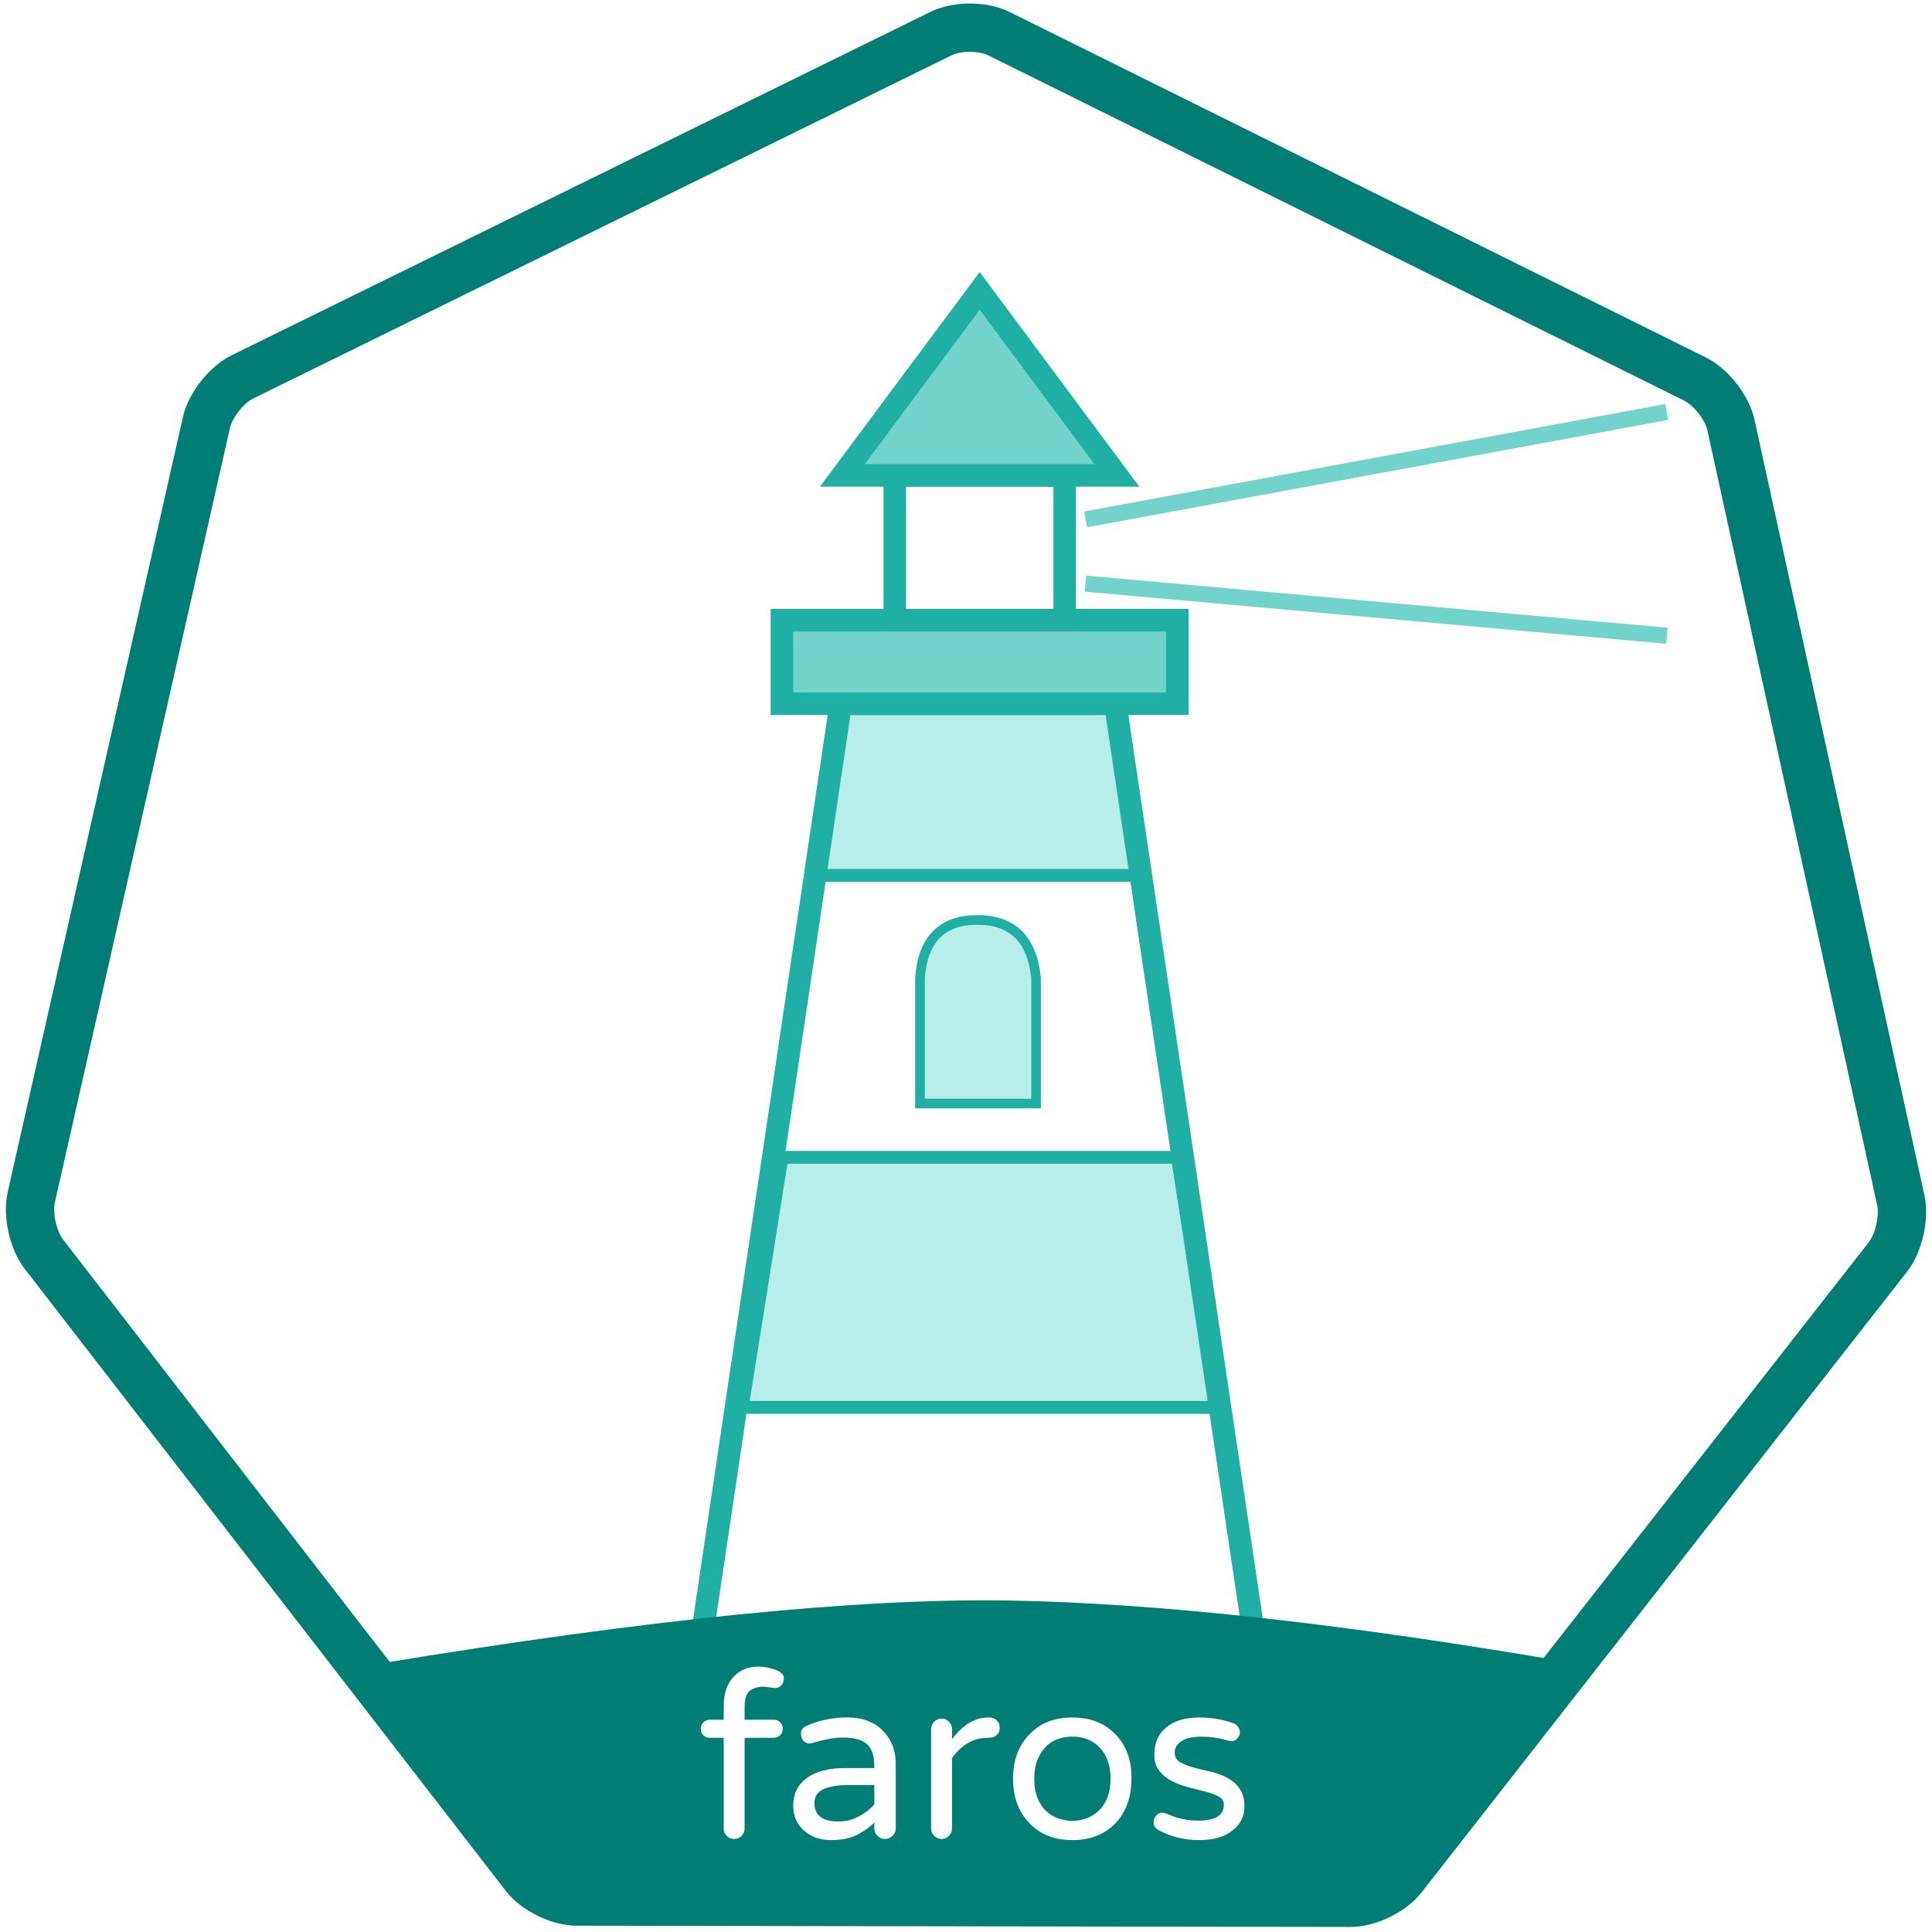
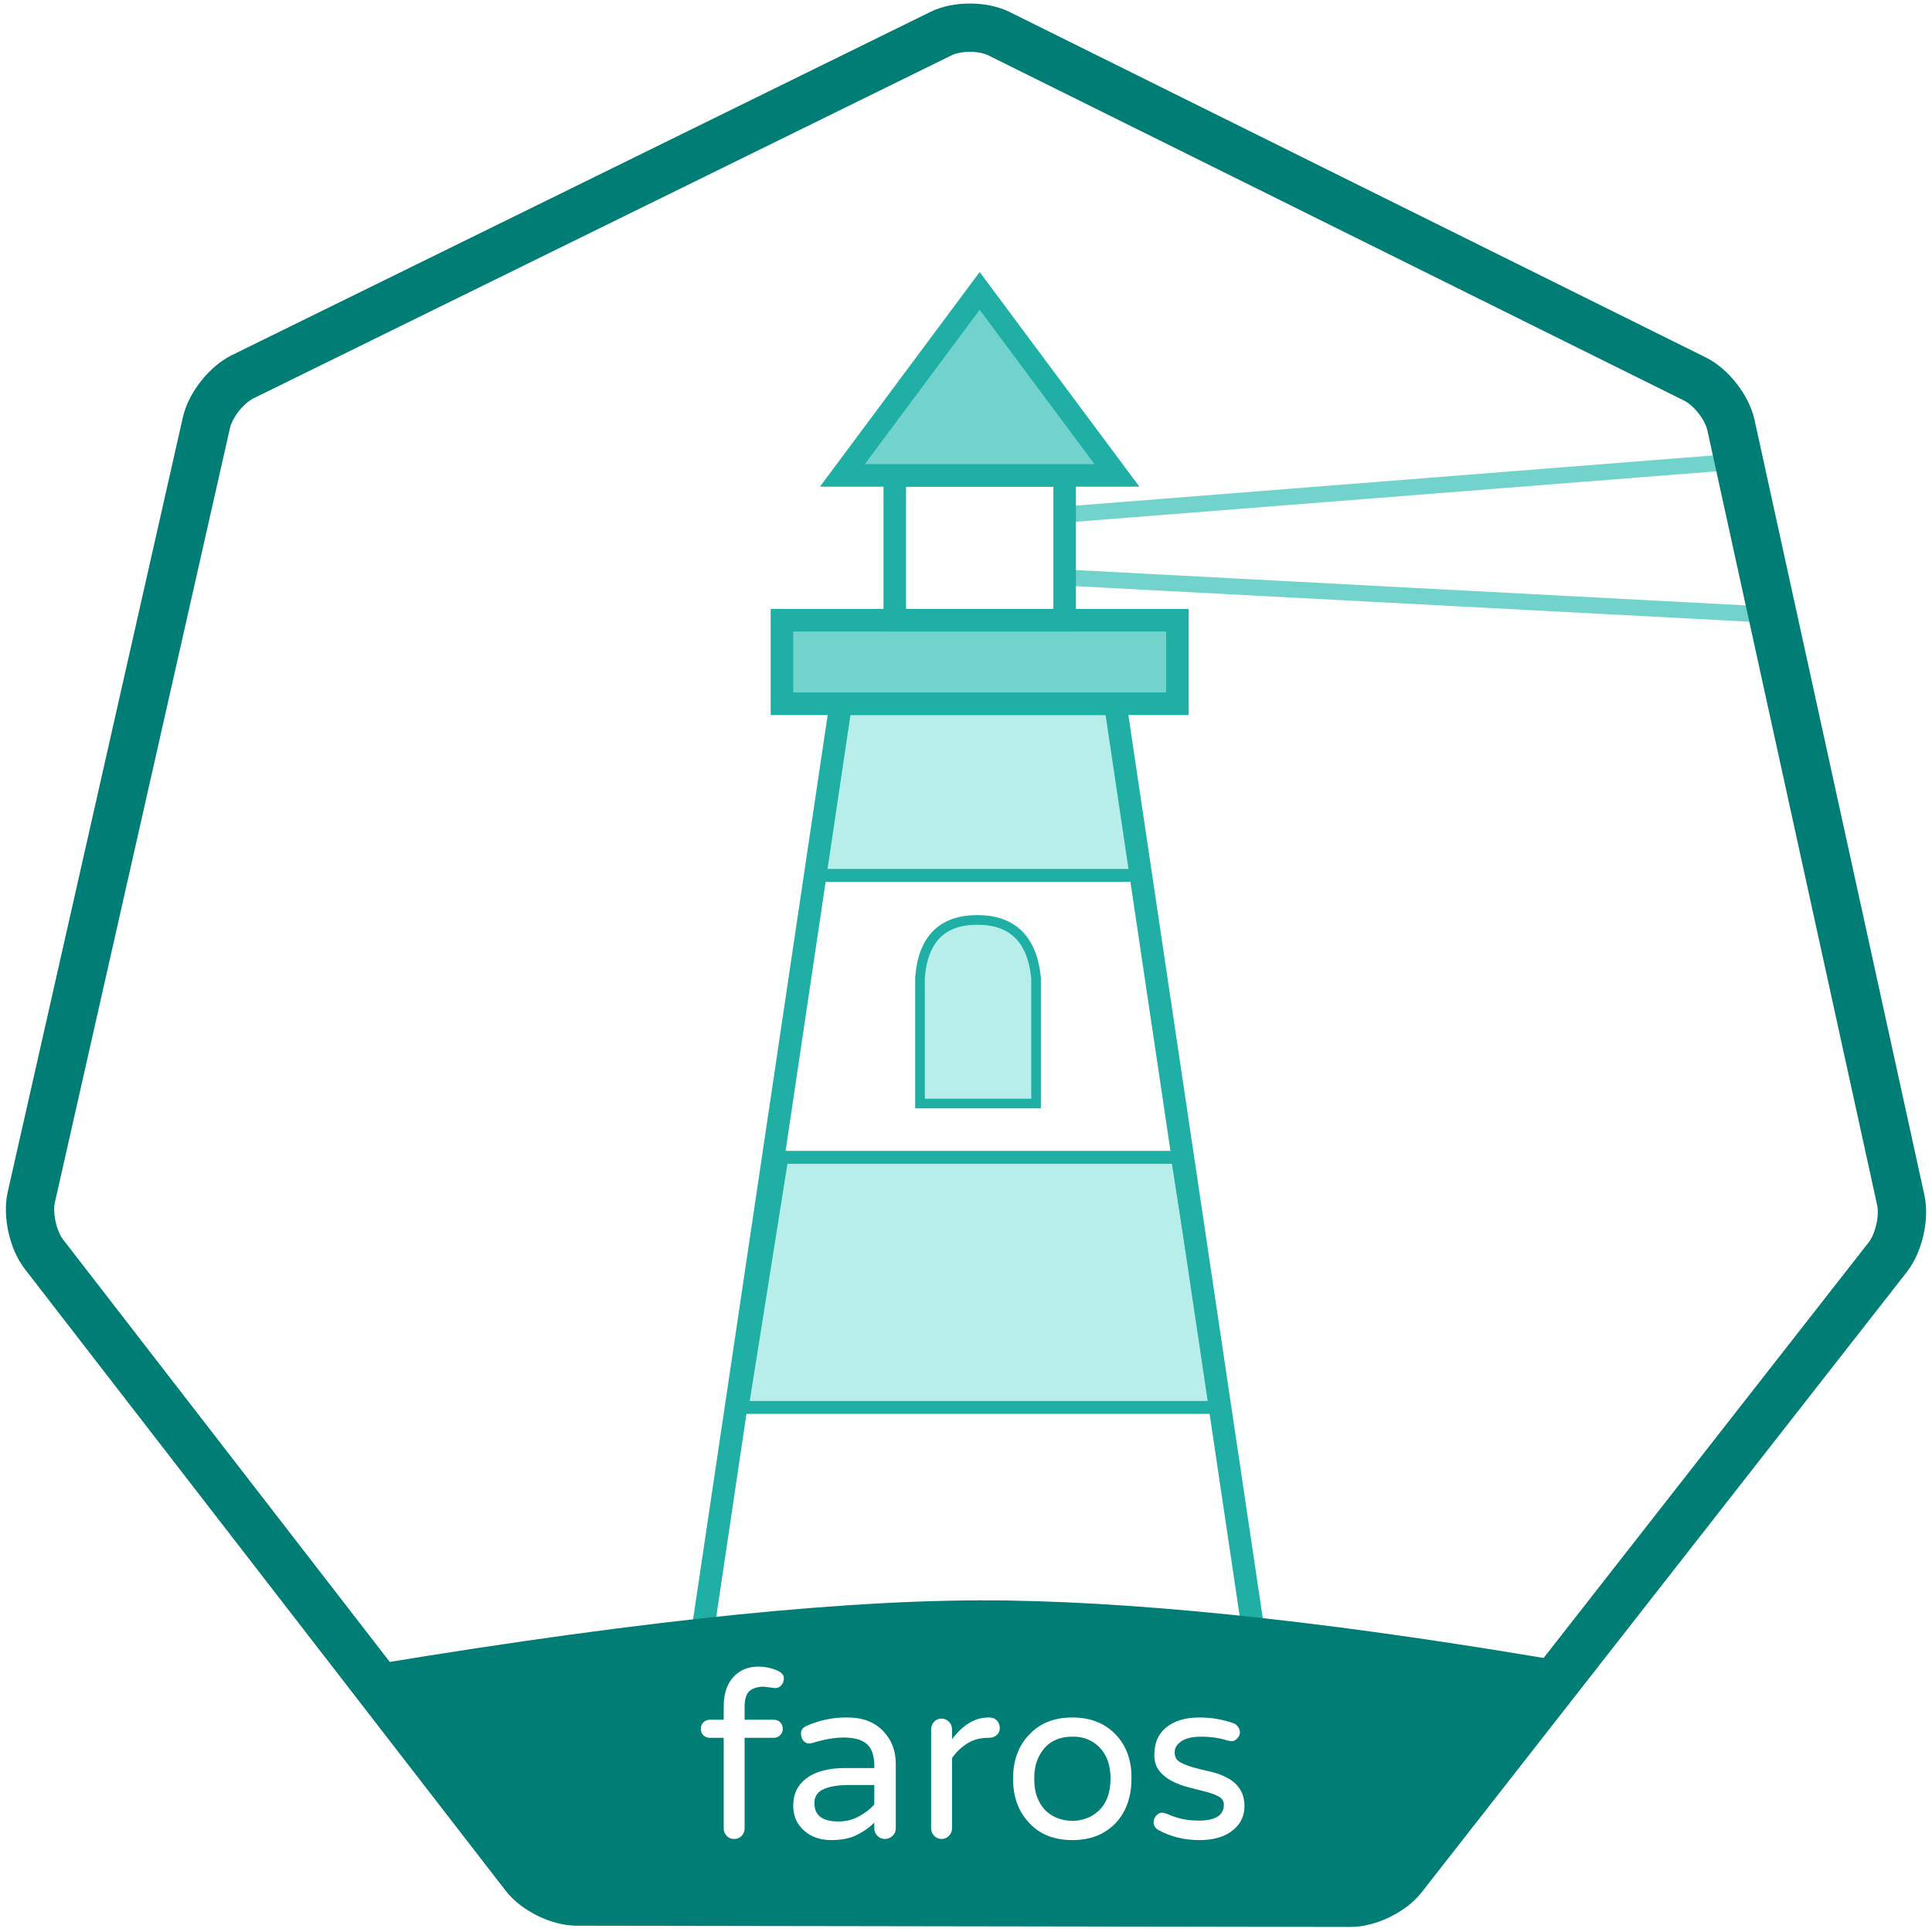
<svg xmlns="http://www.w3.org/2000/svg" style="isolation:isolate" viewBox="0 0 600 600" width="600" height="600">
  <defs>
-     <clipPath id="_clipPath_NFeiTdPmdzBAvFNVQ5HrG6HPs6GT1gD2">
+     <clipPath id="_clipPath_4T5ZgkVXSkEbXswS5TKgKxPg4aCuESa4">
      <rect width="600" height="600" />
    </clipPath>
  </defs>
-   <g clip-path="url(#_clipPath_NFeiTdPmdzBAvFNVQ5HrG6HPs6GT1gD2)">
+   <g clip-path="url(#_clipPath_4T5ZgkVXSkEbXswS5TKgKxPg4aCuESa4)">
+     <line x1="333.041" y1="159.61" x2="544" y2="143" vector-effect="non-scaling-stroke" stroke-width="5" stroke="rgb(114,210,204)" stroke-linejoin="miter" stroke-linecap="square" stroke-miterlimit="3" />
+     <line x1="333.041" y1="179.484" x2="544" y2="190.61" vector-effect="non-scaling-stroke" stroke-width="5" stroke="rgb(114,210,204)" stroke-linejoin="miter" stroke-linecap="square" stroke-miterlimit="3" />
    <path d=" M 419.43 590.926 L 299.269 590.736 L 179.107 590.546 C 173.588 590.537 166.366 586.985 162.99 582.62 L 88.309 486.057 L 13.628 389.495 C 10.251 385.129 8.498 377.214 9.715 371.83 L 36.917 251.515 L 64.119 131.199 C 65.336 125.816 70.345 119.469 75.299 117.035 L 183.792 63.724 L 292.286 10.413 C 297.239 7.979 305.275 7.994 310.219 10.447 L 418.335 64.095 L 526.451 117.742 C 531.395 120.195 536.368 126.564 537.549 131.955 L 563.929 252.348 L 590.309 372.741 C 591.49 378.132 589.689 386.039 586.289 390.386 L 510.94 486.725 L 435.591 583.065 C 432.19 587.412 424.949 590.935 419.43 590.926 Z " fill="none" vector-effect="non-scaling-stroke" stroke-width="15" stroke="rgb(0,125,116)" stroke-linejoin="miter" stroke-linecap="square" stroke-miterlimit="3" />
    <path d=" M 354.363 271.858 L 254.088 271.858 L 261.609 218.555 L 346.37 218.555 L 354.363 271.858 Z " fill="rgb(183,238,234)" vector-effect="non-scaling-stroke" stroke-width="4" stroke="rgb(31,175,165)" stroke-linejoin="miter" stroke-linecap="square" stroke-miterlimit="3" />
    <path d=" M 377.957 437.088 L 230.493 437.088 L 242.842 359.424 L 365.648 359.424 L 377.957 437.088 Z " fill="rgb(183,238,234)" vector-effect="non-scaling-stroke" stroke-width="4" stroke="rgb(31,175,165)" stroke-linejoin="miter" stroke-linecap="square" stroke-miterlimit="3" />
    <path d=" M 389.611 509.138 L 217.856 509.138 L 261.098 218.555 L 346.37 218.555 L 389.611 509.138 Z " fill="none" vector-effect="non-scaling-stroke" stroke-width="7" stroke="rgb(31,175,165)" stroke-linejoin="miter" stroke-linecap="square" stroke-miterlimit="3" />
    <rect x="242.842" y="192.61" width="122.806" height="25.945" transform="matrix(1,0,0,1,0,0)" fill="rgb(114,210,204)" vector-effect="non-scaling-stroke" stroke-width="7" stroke="rgb(31,175,165)" stroke-linejoin="miter" stroke-linecap="square" stroke-miterlimit="3" />
    <rect x="277.886" y="147.639" width="52.755" height="44.971" transform="matrix(1,0,0,1,0,0)" fill="none" vector-effect="non-scaling-stroke" stroke-width="7" stroke="rgb(31,175,165)" stroke-linejoin="miter" stroke-linecap="square" stroke-miterlimit="3" />
    <polygon points="346.881,147.639,261.609,147.639,304.245,90.341" fill="rgb(114,210,204)" vector-effect="non-scaling-stroke" stroke-width="7" stroke="rgb(31,175,165)" stroke-linejoin="miter" stroke-linecap="square" stroke-miterlimit="3" />
    <path d=" M 433.675 587.501 L 174.457 587.501 L 117.438 516.718 Q 243.162 495.93 313.073 497.056 Q 382.984 498.182 490.029 516.718 L 433.675 587.501 Z " fill="rgb(0,125,116)" />
    <path d=" M 285.712 303.685 Q 287.074 285.692 303.514 285.692 Q 319.955 285.692 321.756 303.685 L 321.756 342.711 L 285.712 342.711 L 285.712 303.685 Z " fill="rgb(183,238,234)" vector-effect="non-scaling-stroke" stroke-width="3" stroke="rgb(31,175,165)" stroke-linejoin="miter" stroke-linecap="square" stroke-miterlimit="3" />
-     <line x1="339.617" y1="160.839" x2="515.185" y2="128.397" vector-effect="non-scaling-stroke" stroke-width="5" stroke="rgb(114,210,204)" stroke-linejoin="miter" stroke-linecap="square" stroke-miterlimit="3" />
-     <line x1="339.617" y1="181.484" x2="515.185" y2="197.214" vector-effect="non-scaling-stroke" stroke-width="5" stroke="rgb(114,210,204)" stroke-linejoin="miter" stroke-linecap="square" stroke-miterlimit="3" />
-     <path d=" M 240.723 524.247 L 240.723 524.247 L 237.213 523.809 L 237.213 523.809 Q 234.492 523.809 232.869 525.081 L 232.869 525.081 L 232.869 525.081 Q 231.245 526.354 231.245 530.127 L 231.245 530.127 L 231.245 534.076 L 240.284 534.076 L 240.284 534.076 Q 241.513 534.076 242.302 534.866 L 242.302 534.866 L 242.302 534.866 Q 243.092 535.656 243.092 536.884 L 243.092 536.884 L 243.092 536.884 Q 243.092 538.113 242.259 538.902 L 242.259 538.902 L 242.259 538.902 Q 241.425 539.692 240.284 539.692 L 240.284 539.692 L 231.245 539.692 L 231.245 567.861 L 231.245 567.861 Q 231.245 569.178 230.324 570.143 L 230.324 570.143 L 230.324 570.143 Q 229.402 571.108 227.998 571.108 L 227.998 571.108 L 227.998 571.108 Q 226.594 571.108 225.673 570.143 L 225.673 570.143 L 225.673 570.143 Q 224.751 569.178 224.751 567.861 L 224.751 567.861 L 224.751 539.692 L 220.452 539.692 L 220.452 539.692 Q 219.223 539.692 218.433 538.902 L 218.433 538.902 L 218.433 538.902 Q 217.643 538.113 217.643 536.884 L 217.643 536.884 L 217.643 536.884 Q 217.643 535.656 218.477 534.866 L 218.477 534.866 L 218.477 534.866 Q 219.311 534.076 220.452 534.076 L 220.452 534.076 L 224.751 534.076 L 224.751 529.864 L 224.751 529.864 Q 224.751 523.633 228.262 520.299 L 228.262 520.299 L 228.262 520.299 Q 231.158 517.578 235.458 517.578 L 235.458 517.578 L 235.458 517.578 Q 238.792 517.578 241.776 518.982 L 241.776 518.982 L 241.776 518.982 Q 243.443 519.86 243.443 521.176 L 243.443 521.176 L 243.443 521.176 Q 243.443 522.492 242.653 523.37 L 242.653 523.37 L 242.653 523.37 Q 241.864 524.247 240.723 524.247 Z  M 250.639 535.919 L 250.639 535.919 L 250.639 535.919 Q 256.694 533.286 263.188 533.374 L 263.188 533.374 L 263.188 533.374 Q 270.472 533.374 274.508 537.849 L 274.508 537.849 L 274.508 537.849 Q 278.106 541.711 278.194 547.502 L 278.194 547.502 L 278.194 567.861 L 278.194 567.861 Q 278.194 569.178 277.185 570.143 L 277.185 570.143 L 277.185 570.143 Q 276.176 571.108 274.772 571.108 L 274.772 571.108 L 274.772 571.108 Q 273.455 571.108 272.49 570.143 L 272.49 570.143 L 272.49 570.143 Q 271.525 569.178 271.525 567.861 L 271.525 567.861 L 271.525 566.019 L 271.525 566.019 Q 269.594 568.037 266.347 569.748 L 266.347 569.748 L 266.347 569.748 Q 263.1 571.459 258.098 571.459 L 258.098 571.459 L 258.098 571.459 Q 253.096 571.459 249.762 568.564 L 249.762 568.564 L 249.762 568.564 Q 246.339 565.58 246.339 560.753 L 246.339 560.753 L 246.339 560.753 Q 246.339 555.4 250.376 552.329 L 250.376 552.329 L 250.376 552.329 Q 254.764 548.994 262.837 549.082 L 262.837 549.082 L 271.525 549.082 L 271.525 548.468 L 271.525 548.468 Q 271.525 543.641 269.199 541.623 L 269.199 541.623 L 269.199 541.623 Q 266.874 539.605 261.959 539.605 L 261.959 539.605 L 261.959 539.605 Q 257.835 539.605 252.394 541.272 L 252.394 541.272 L 252.394 541.272 Q 251.868 541.447 251.122 541.447 L 251.122 541.447 L 251.122 541.447 Q 250.376 541.447 249.586 540.701 L 249.586 540.701 L 249.586 540.701 Q 248.796 539.956 248.752 538.332 L 248.752 538.332 L 248.752 538.332 Q 248.708 536.709 250.639 535.919 Z  M 252.921 559.964 L 252.921 559.964 L 252.921 559.964 Q 252.921 565.755 260.555 565.668 L 260.555 565.668 L 260.555 565.668 Q 263.89 565.668 266.83 564.044 L 266.83 564.044 L 266.83 564.044 Q 269.77 562.421 271.525 560.402 L 271.525 560.402 L 271.525 554.347 L 263.802 554.347 L 263.802 554.347 Q 258.712 554.347 255.817 555.62 L 255.817 555.62 L 255.817 555.62 Q 252.921 556.892 252.921 559.964 Z  M 295.657 537.06 L 295.657 540.131 L 295.657 540.131 Q 300.747 533.374 306.977 533.374 L 306.977 533.374 L 307.329 533.374 L 307.329 533.374 Q 308.645 533.374 309.566 534.295 L 309.566 534.295 L 309.566 534.295 Q 310.488 535.217 310.488 536.621 L 310.488 536.621 L 310.488 536.621 Q 310.488 538.025 309.522 538.859 L 309.522 538.859 L 309.522 538.859 Q 308.557 539.692 307.153 539.692 L 307.153 539.692 L 306.802 539.692 L 306.802 539.692 Q 303.204 539.692 300.396 541.447 L 300.396 541.447 L 300.396 541.447 Q 297.588 543.202 295.657 546.011 L 295.657 546.011 L 295.657 567.861 L 295.657 567.861 Q 295.657 569.178 294.692 570.143 L 294.692 570.143 L 294.692 570.143 Q 293.727 571.108 292.41 571.108 L 292.41 571.108 L 292.41 571.108 Q 291.094 571.108 290.129 570.143 L 290.129 570.143 L 290.129 570.143 Q 289.163 569.178 289.163 567.861 L 289.163 567.861 L 289.163 537.06 L 289.163 537.06 Q 289.163 535.743 290.085 534.734 L 290.085 534.734 L 290.085 534.734 Q 291.006 533.725 292.41 533.725 L 292.41 533.725 L 292.41 533.725 Q 293.727 533.725 294.692 534.69 L 294.692 534.69 L 294.692 534.69 Q 295.657 535.656 295.657 537.06 L 295.657 537.06 L 295.657 537.06 Z  M 333.041 533.374 L 333.041 533.374 L 333.041 533.374 Q 341.377 533.374 346.467 538.639 L 346.467 538.639 L 346.467 538.639 Q 351.557 543.992 351.381 552.417 L 351.381 552.417 L 351.381 552.417 Q 351.381 560.929 346.467 566.194 L 346.467 566.194 L 346.467 566.194 Q 341.377 571.459 333.041 571.459 L 333.041 571.459 L 333.041 571.459 Q 324.616 571.459 319.702 566.194 L 319.702 566.194 L 319.702 566.194 Q 314.612 560.929 314.612 552.417 L 314.612 552.417 L 314.612 552.417 Q 314.612 543.817 319.702 538.639 L 319.702 538.639 L 319.702 538.639 Q 324.616 533.374 333.041 533.374 Z  M 325.011 562.552 L 325.011 562.552 L 325.011 562.552 Q 326.722 564.088 328.872 564.79 L 328.872 564.79 L 328.872 564.79 Q 331.022 565.492 333.041 565.492 L 333.041 565.492 L 333.041 565.492 Q 335.059 565.492 337.165 564.79 L 337.165 564.79 L 337.165 564.79 Q 339.271 564.088 341.026 562.508 L 341.026 562.508 L 341.026 562.508 Q 344.887 558.998 344.887 552.329 L 344.887 552.329 L 344.887 552.329 Q 344.887 545.835 341.026 542.237 L 341.026 542.237 L 341.026 542.237 Q 337.779 539.254 333.041 539.341 L 333.041 539.341 L 333.041 539.341 Q 325.23 539.341 322.247 546.362 L 322.247 546.362 L 322.247 546.362 Q 321.194 548.907 321.194 552.417 L 321.194 552.417 L 321.194 552.417 Q 321.194 555.927 322.247 558.472 L 322.247 558.472 L 322.247 558.472 Q 323.3 561.017 325.011 562.552 Z  M 372.179 565.404 L 372.179 565.404 L 372.179 565.404 Q 380.165 565.404 380.077 560.402 L 380.077 560.402 L 380.077 560.402 Q 380.077 558.823 378.497 557.945 L 378.497 557.945 L 378.497 557.945 Q 376.918 557.068 374.549 556.453 L 374.549 556.453 L 374.549 556.453 Q 372.179 555.839 369.371 555.137 L 369.371 555.137 L 369.371 555.137 Q 366.563 554.435 364.106 553.206 L 364.106 553.206 L 364.106 553.206 Q 361.649 551.978 360.069 550.003 L 360.069 550.003 L 360.069 550.003 Q 358.489 548.029 358.489 545.133 L 358.489 545.133 L 358.489 545.133 Q 358.489 542.237 359.367 540.175 L 359.367 540.175 L 359.367 540.175 Q 360.245 538.113 362 536.621 L 362 536.621 L 362 536.621 Q 365.773 533.374 372.53 533.374 L 372.53 533.374 L 372.53 533.374 Q 377.971 533.374 382.973 535.129 L 382.973 535.129 L 382.973 535.129 Q 383.938 535.48 384.509 536.314 L 384.509 536.314 L 384.509 536.314 Q 385.079 537.147 385.079 538.069 L 385.079 538.069 L 385.079 538.069 Q 385.079 538.99 384.245 539.868 L 384.245 539.868 L 384.245 539.868 Q 383.412 540.745 382.622 540.745 L 382.622 540.745 L 382.622 540.745 Q 381.832 540.745 380.691 540.394 L 380.691 540.394 L 380.691 540.394 Q 377.269 539.341 373.144 539.341 L 373.144 539.341 L 373.144 539.341 Q 369.02 539.341 366.914 540.745 L 366.914 540.745 L 366.914 540.745 Q 364.808 542.149 364.808 544.212 L 364.808 544.212 L 364.808 544.212 Q 364.808 546.274 366.387 547.195 L 366.387 547.195 L 366.387 547.195 Q 367.967 548.117 370.38 548.819 L 370.38 548.819 L 370.38 548.819 Q 372.793 549.521 375.645 550.135 L 375.645 550.135 L 375.645 550.135 Q 378.497 550.749 380.867 551.978 L 380.867 551.978 L 380.867 551.978 Q 386.483 554.874 386.483 560.841 L 386.483 560.841 L 386.483 560.841 Q 386.483 565.492 382.973 568.3 L 382.973 568.3 L 382.973 568.3 Q 379.287 571.459 372.53 571.459 L 372.53 571.459 L 372.53 571.459 Q 365.334 571.459 359.542 568.213 L 359.542 568.213 L 359.542 568.213 Q 358.314 567.335 358.27 566.063 L 358.27 566.063 L 358.27 566.063 Q 358.226 564.79 359.06 563.869 L 359.06 563.869 L 359.06 563.869 Q 359.893 562.947 360.771 562.947 L 360.771 562.947 L 360.771 562.947 Q 361.649 562.947 363.053 563.562 L 363.053 563.562 L 363.053 563.562 Q 367.177 565.404 372.179 565.404 Z " fill-rule="evenodd" fill="rgb(255,255,255)" />
+     <path d=" M 240.723 524.247 L 240.723 524.247 L 237.213 523.809 L 237.213 523.809 Q 234.492 523.809 232.869 525.081 L 232.869 525.081 L 232.869 525.081 Q 231.245 526.354 231.245 530.127 L 231.245 530.127 L 231.245 534.076 L 240.284 534.076 L 240.284 534.076 Q 241.513 534.076 242.302 534.866 L 242.302 534.866 L 242.302 534.866 Q 243.092 535.656 243.092 536.884 L 243.092 536.884 L 243.092 536.884 Q 243.092 538.113 242.259 538.902 L 242.259 538.902 L 242.259 538.902 Q 241.425 539.692 240.284 539.692 L 240.284 539.692 L 231.245 539.692 L 231.245 567.862 L 231.245 567.862 Q 231.245 569.178 230.324 570.143 L 230.324 570.143 L 230.324 570.143 Q 229.402 571.108 227.998 571.108 L 227.998 571.108 L 227.998 571.108 Q 226.594 571.108 225.673 570.143 L 225.673 570.143 L 225.673 570.143 Q 224.751 569.178 224.751 567.862 L 224.751 567.862 L 224.751 539.692 L 220.452 539.692 L 220.452 539.692 Q 219.223 539.692 218.433 538.902 L 218.433 538.902 L 218.433 538.902 Q 217.643 538.113 217.643 536.884 L 217.643 536.884 L 217.643 536.884 Q 217.643 535.656 218.477 534.866 L 218.477 534.866 L 218.477 534.866 Q 219.311 534.076 220.452 534.076 L 220.452 534.076 L 224.751 534.076 L 224.751 529.864 L 224.751 529.864 Q 224.751 523.633 228.262 520.299 L 228.262 520.299 L 228.262 520.299 Q 231.158 517.578 235.458 517.578 L 235.458 517.578 L 235.458 517.578 Q 238.792 517.578 241.776 518.982 L 241.776 518.982 L 241.776 518.982 Q 243.443 519.86 243.443 521.176 L 243.443 521.176 L 243.443 521.176 Q 243.443 522.492 242.653 523.37 L 242.653 523.37 L 242.653 523.37 Q 241.864 524.247 240.723 524.247 Z  M 250.639 535.919 L 250.639 535.919 L 250.639 535.919 Q 256.694 533.286 263.188 533.374 L 263.188 533.374 L 263.188 533.374 Q 270.472 533.374 274.508 537.849 L 274.508 537.849 L 274.508 537.849 Q 278.106 541.711 278.194 547.502 L 278.194 547.502 L 278.194 567.862 L 278.194 567.862 Q 278.194 569.178 277.185 570.143 L 277.185 570.143 L 277.185 570.143 Q 276.176 571.108 274.772 571.108 L 274.772 571.108 L 274.772 571.108 Q 273.455 571.108 272.49 570.143 L 272.49 570.143 L 272.49 570.143 Q 271.525 569.178 271.525 567.862 L 271.525 567.862 L 271.525 566.019 L 271.525 566.019 Q 269.594 568.037 266.347 569.748 L 266.347 569.748 L 266.347 569.748 Q 263.1 571.459 258.098 571.459 L 258.098 571.459 L 258.098 571.459 Q 253.096 571.459 249.762 568.564 L 249.762 568.564 L 249.762 568.564 Q 246.339 565.58 246.339 560.753 L 246.339 560.753 L 246.339 560.753 Q 246.339 555.4 250.376 552.329 L 250.376 552.329 L 250.376 552.329 Q 254.764 548.994 262.837 549.082 L 262.837 549.082 L 271.525 549.082 L 271.525 548.468 L 271.525 548.468 Q 271.525 543.641 269.199 541.623 L 269.199 541.623 L 269.199 541.623 Q 266.874 539.604 261.959 539.604 L 261.959 539.604 L 261.959 539.604 Q 257.835 539.604 252.394 541.272 L 252.394 541.272 L 252.394 541.272 Q 251.868 541.447 251.122 541.447 L 251.122 541.447 L 251.122 541.447 Q 250.376 541.447 249.586 540.701 L 249.586 540.701 L 249.586 540.701 Q 248.796 539.956 248.752 538.332 L 248.752 538.332 L 248.752 538.332 Q 248.708 536.709 250.639 535.919 Z  M 252.921 559.964 L 252.921 559.964 L 252.921 559.964 Q 252.921 565.755 260.555 565.668 L 260.555 565.668 L 260.555 565.668 Q 263.89 565.668 266.83 564.044 L 266.83 564.044 L 266.83 564.044 Q 269.77 562.421 271.525 560.402 L 271.525 560.402 L 271.525 554.347 L 263.802 554.347 L 263.802 554.347 Q 258.712 554.347 255.817 555.62 L 255.817 555.62 L 255.817 555.62 Q 252.921 556.892 252.921 559.964 Z  M 295.657 537.06 L 295.657 540.131 L 295.657 540.131 Q 300.747 533.374 306.978 533.374 L 306.978 533.374 L 307.329 533.374 L 307.329 533.374 Q 308.645 533.374 309.566 534.295 L 309.566 534.295 L 309.566 534.295 Q 310.488 535.217 310.488 536.621 L 310.488 536.621 L 310.488 536.621 Q 310.488 538.025 309.522 538.859 L 309.522 538.859 L 309.522 538.859 Q 308.557 539.692 307.153 539.692 L 307.153 539.692 L 306.802 539.692 L 306.802 539.692 Q 303.204 539.692 300.396 541.447 L 300.396 541.447 L 300.396 541.447 Q 297.588 543.202 295.657 546.011 L 295.657 546.011 L 295.657 567.862 L 295.657 567.862 Q 295.657 569.178 294.692 570.143 L 294.692 570.143 L 294.692 570.143 Q 293.727 571.108 292.41 571.108 L 292.41 571.108 L 292.41 571.108 Q 291.094 571.108 290.129 570.143 L 290.129 570.143 L 290.129 570.143 Q 289.163 569.178 289.163 567.862 L 289.163 567.862 L 289.163 537.06 L 289.163 537.06 Q 289.163 535.743 290.085 534.734 L 290.085 534.734 L 290.085 534.734 Q 291.006 533.725 292.41 533.725 L 292.41 533.725 L 292.41 533.725 Q 293.727 533.725 294.692 534.69 L 294.692 534.69 L 294.692 534.69 Q 295.657 535.656 295.657 537.06 L 295.657 537.06 Z  M 333.041 533.374 L 333.041 533.374 L 333.041 533.374 Q 341.377 533.374 346.467 538.639 L 346.467 538.639 L 346.467 538.639 Q 351.557 543.992 351.381 552.417 L 351.381 552.417 L 351.381 552.417 Q 351.381 560.929 346.467 566.194 L 346.467 566.194 L 346.467 566.194 Q 341.377 571.459 333.041 571.459 L 333.041 571.459 L 333.041 571.459 Q 324.616 571.459 319.702 566.194 L 319.702 566.194 L 319.702 566.194 Q 314.612 560.929 314.612 552.417 L 314.612 552.417 L 314.612 552.417 Q 314.612 543.817 319.702 538.639 L 319.702 538.639 L 319.702 538.639 Q 324.616 533.374 333.041 533.374 Z  M 325.011 562.552 L 325.011 562.552 L 325.011 562.552 Q 326.722 564.088 328.872 564.79 L 328.872 564.79 L 328.872 564.79 Q 331.022 565.492 333.041 565.492 L 333.041 565.492 L 333.041 565.492 Q 335.059 565.492 337.165 564.79 L 337.165 564.79 L 337.165 564.79 Q 339.271 564.088 341.026 562.508 L 341.026 562.508 L 341.026 562.508 Q 344.887 558.998 344.887 552.329 L 344.887 552.329 L 344.887 552.329 Q 344.887 545.835 341.026 542.237 L 341.026 542.237 L 341.026 542.237 Q 337.779 539.253 333.041 539.341 L 333.041 539.341 L 333.041 539.341 Q 325.23 539.341 322.247 546.362 L 322.247 546.362 L 322.247 546.362 Q 321.194 548.906 321.194 552.417 L 321.194 552.417 L 321.194 552.417 Q 321.194 555.927 322.247 558.472 L 322.247 558.472 L 322.247 558.472 Q 323.3 561.017 325.011 562.552 Z  M 372.179 565.404 L 372.179 565.404 L 372.179 565.404 Q 380.165 565.404 380.077 560.402 L 380.077 560.402 L 380.077 560.402 Q 380.077 558.823 378.497 557.945 L 378.497 557.945 L 378.497 557.945 Q 376.918 557.068 374.548 556.453 L 374.548 556.453 L 374.548 556.453 Q 372.179 555.839 369.371 555.137 L 369.371 555.137 L 369.371 555.137 Q 366.563 554.435 364.106 553.206 L 364.106 553.206 L 364.106 553.206 Q 361.649 551.978 360.069 550.003 L 360.069 550.003 L 360.069 550.003 Q 358.489 548.029 358.489 545.133 L 358.489 545.133 L 358.489 545.133 Q 358.489 542.237 359.367 540.175 L 359.367 540.175 L 359.367 540.175 Q 360.245 538.113 362 536.621 L 362 536.621 L 362 536.621 Q 365.773 533.374 372.53 533.374 L 372.53 533.374 L 372.53 533.374 Q 377.971 533.374 382.973 535.129 L 382.973 535.129 L 382.973 535.129 Q 383.938 535.48 384.509 536.314 L 384.509 536.314 L 384.509 536.314 Q 385.079 537.147 385.079 538.069 L 385.079 538.069 L 385.079 538.069 Q 385.079 538.99 384.245 539.868 L 384.245 539.868 L 384.245 539.868 Q 383.412 540.745 382.622 540.745 L 382.622 540.745 L 382.622 540.745 Q 381.832 540.745 380.691 540.394 L 380.691 540.394 L 380.691 540.394 Q 377.269 539.341 373.144 539.341 L 373.144 539.341 L 373.144 539.341 Q 369.02 539.341 366.914 540.745 L 366.914 540.745 L 366.914 540.745 Q 364.808 542.149 364.808 544.212 L 364.808 544.212 L 364.808 544.212 Q 364.808 546.274 366.387 547.195 L 366.387 547.195 L 366.387 547.195 Q 367.967 548.117 370.38 548.819 L 370.38 548.819 L 370.38 548.819 Q 372.793 549.521 375.645 550.135 L 375.645 550.135 L 375.645 550.135 Q 378.497 550.749 380.867 551.978 L 380.867 551.978 L 380.867 551.978 Q 386.483 554.874 386.483 560.841 L 386.483 560.841 L 386.483 560.841 Q 386.483 565.492 382.973 568.3 L 382.973 568.3 L 382.973 568.3 Q 379.287 571.459 372.53 571.459 L 372.53 571.459 L 372.53 571.459 Q 365.334 571.459 359.542 568.213 L 359.542 568.213 L 359.542 568.213 Q 358.314 567.335 358.27 566.063 L 358.27 566.063 L 358.27 566.063 Q 358.226 564.79 359.06 563.869 L 359.06 563.869 L 359.06 563.869 Q 359.893 562.947 360.771 562.947 L 360.771 562.947 L 360.771 562.947 Q 361.649 562.947 363.053 563.562 L 363.053 563.562 L 363.053 563.562 Q 367.177 565.404 372.179 565.404 Z " fill-rule="evenodd" fill="rgb(255,255,255)" />
  </g>
</svg>
